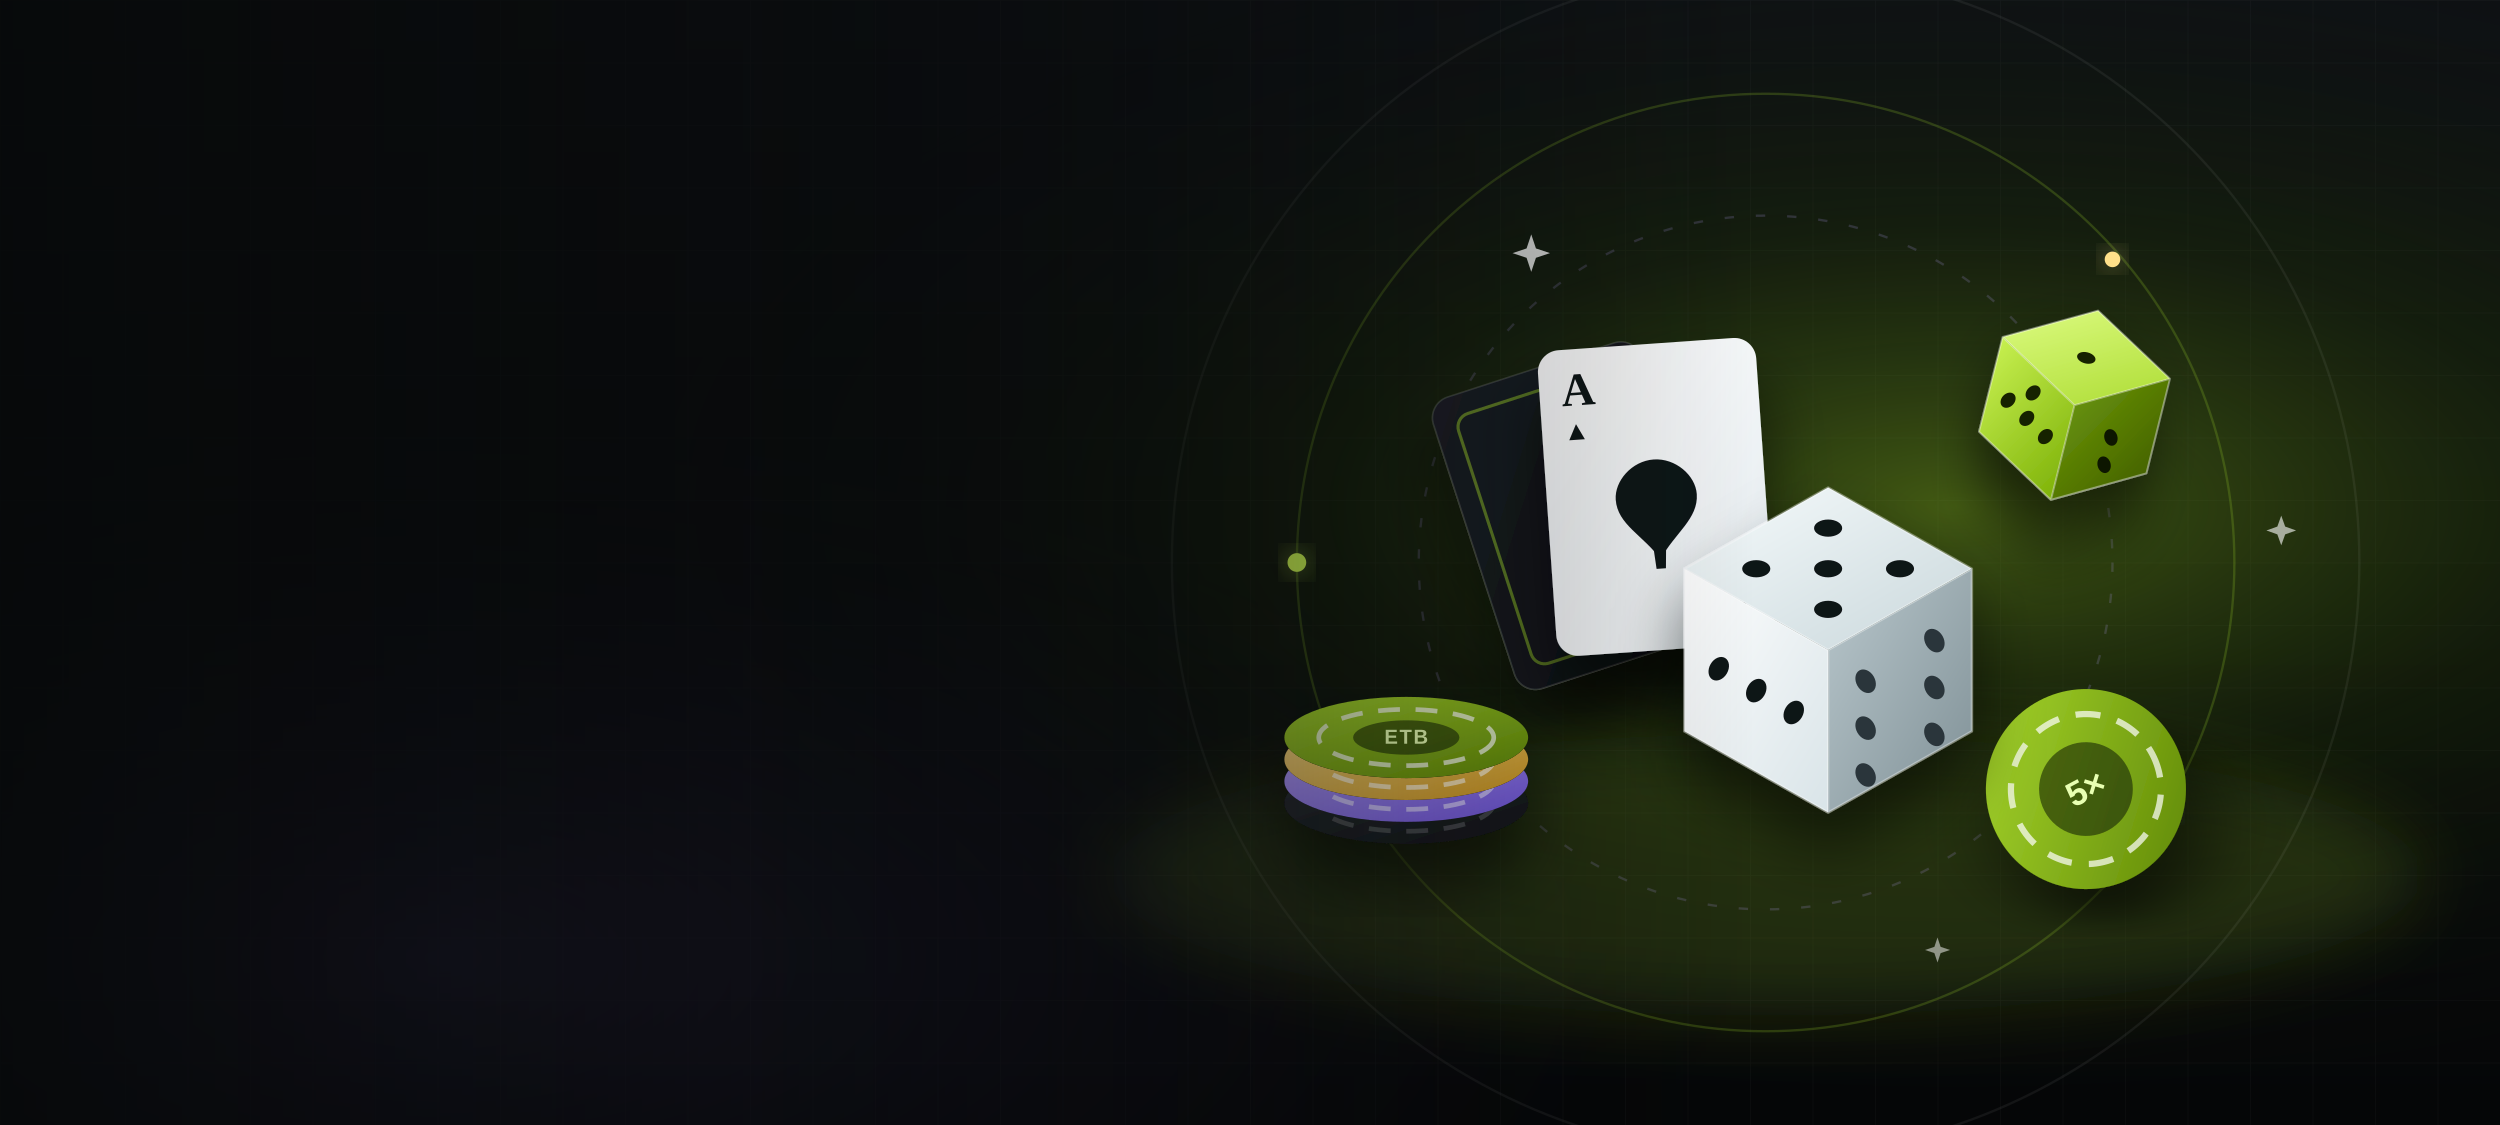
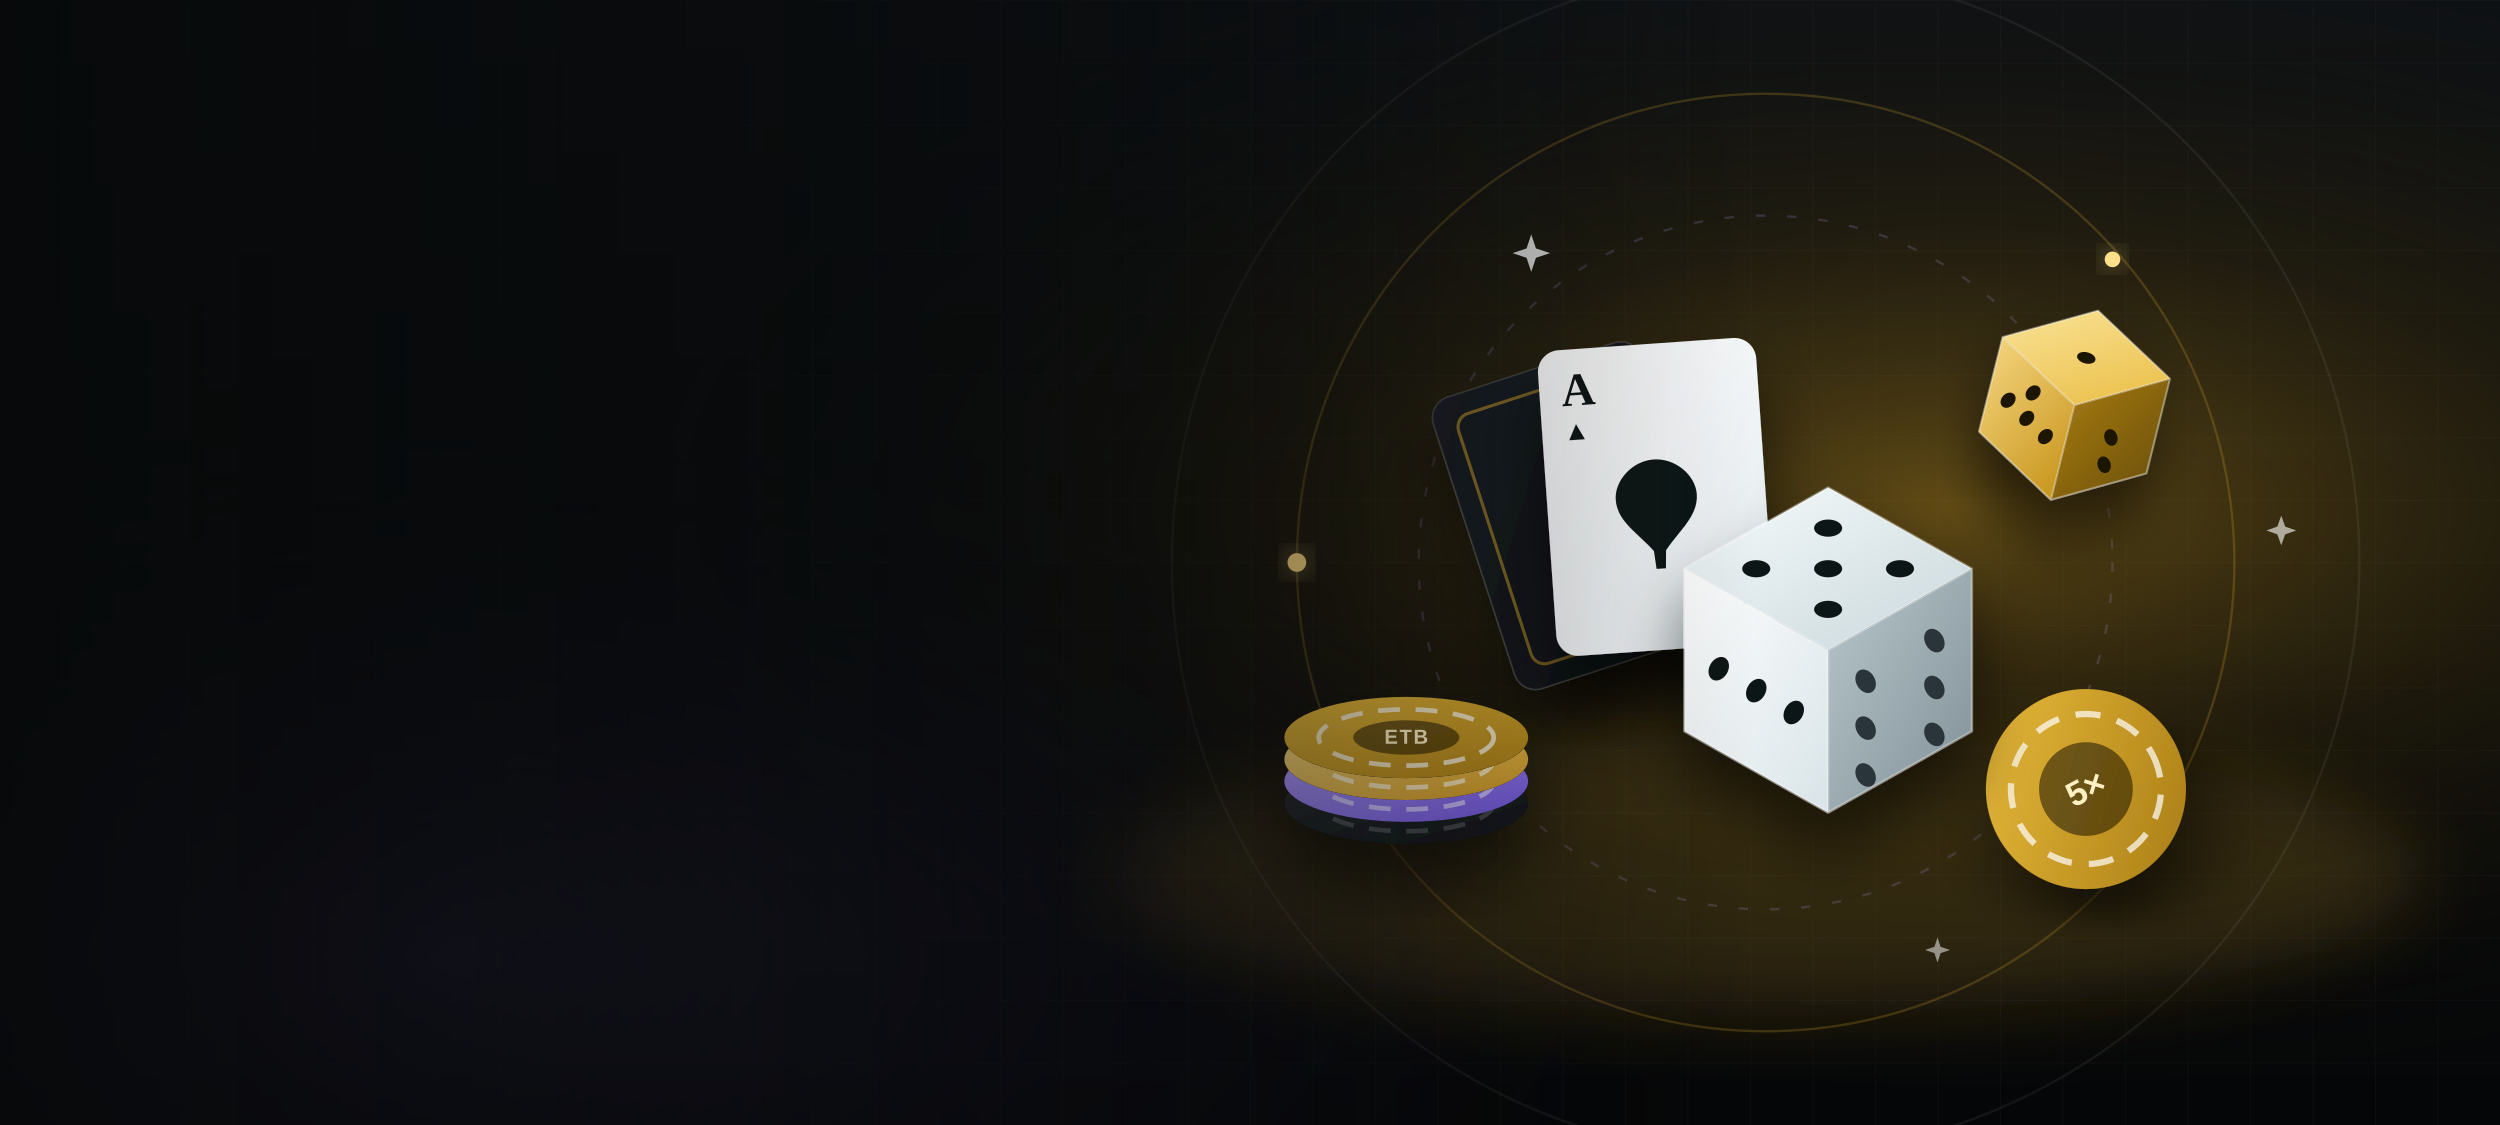
<svg xmlns="http://www.w3.org/2000/svg" viewBox="0 0 1600 720" width="1600" height="720" preserveAspectRatio="xMidYMid slice" role="img" aria-label="Casino chips, dice and cards on a dark table">
  <defs>
    <radialGradient id="bg-glow" cx="78%" cy="45%" r="55%">
-       <stop offset="0" stop-color="#8ec41a" stop-opacity=".42" />
-       <stop offset=".45" stop-color="#2d4a05" stop-opacity=".25" />
+       <stop offset="0" stop-color="#d9a21f" stop-opacity=".42" />
+       <stop offset=".45" stop-color="#5a430a" stop-opacity=".25" />
      <stop offset="1" stop-color="#07090a" stop-opacity="0" />
    </radialGradient>
    <radialGradient id="bg-glow2" cx="18%" cy="85%" r="50%">
      <stop offset="0" stop-color="#9d7cff" stop-opacity=".22" />
      <stop offset="1" stop-color="#07090a" stop-opacity="0" />
    </radialGradient>
    <linearGradient id="table" x1="0" y1="0" x2="0" y2="1">
      <stop offset="0" stop-color="#0e1114" />
      <stop offset="1" stop-color="#050607" />
    </linearGradient>
    <linearGradient id="die-face" x1="0" y1="0" x2="1" y2="1">
      <stop offset="0" stop-color="#ffffff" />
      <stop offset="1" stop-color="#d9e4e8" />
    </linearGradient>
    <linearGradient id="die-side" x1="0" y1="0" x2="1" y2="1">
      <stop offset="0" stop-color="#b9c7cc" />
      <stop offset="1" stop-color="#7f9096" />
    </linearGradient>
    <linearGradient id="die-top" x1="0" y1="0" x2="1" y2="1">
      <stop offset="0" stop-color="#f6fbfc" />
      <stop offset="1" stop-color="#c9d7db" />
    </linearGradient>
    <linearGradient id="die-lime-face" x1="0" y1="0" x2="1" y2="1">
-       <stop offset="0" stop-color="#c6ef4f" />
-       <stop offset="1" stop-color="#7fb30a" />
+       <stop offset="0" stop-color="#f3d27a" />
+       <stop offset="1" stop-color="#c8961e" />
    </linearGradient>
    <linearGradient id="die-lime-side" x1="0" y1="0" x2="1" y2="1">
-       <stop offset="0" stop-color="#6d9a08" />
-       <stop offset="1" stop-color="#3f5a04" />
+       <stop offset="0" stop-color="#a67a14" />
+       <stop offset="1" stop-color="#6b500a" />
    </linearGradient>
    <linearGradient id="die-lime-top" x1="0" y1="0" x2="1" y2="1">
-       <stop offset="0" stop-color="#e2ff8a" />
-       <stop offset="1" stop-color="#a7d82a" />
+       <stop offset="0" stop-color="#fbe7a0" />
+       <stop offset="1" stop-color="#e8b93b" />
    </linearGradient>
    <linearGradient id="chip-lime" x1="0" y1="0" x2="1" y2="1">
-       <stop offset="0" stop-color="#a9d92e" />
-       <stop offset="1" stop-color="#5d8505" />
+       <stop offset="0" stop-color="#ebbd3c" />
+       <stop offset="1" stop-color="#a67a14" />
    </linearGradient>
    <linearGradient id="chip-dark" x1="0" y1="0" x2="1" y2="1">
      <stop offset="0" stop-color="#2a2f34" />
      <stop offset="1" stop-color="#0f1215" />
    </linearGradient>
    <linearGradient id="chip-gold" x1="0" y1="0" x2="1" y2="1">
      <stop offset="0" stop-color="#ffe08a" />
      <stop offset="1" stop-color="#c7901a" />
    </linearGradient>
    <linearGradient id="chip-violet" x1="0" y1="0" x2="1" y2="1">
      <stop offset="0" stop-color="#b9a4ff" />
      <stop offset="1" stop-color="#6a4fd6" />
    </linearGradient>
    <linearGradient id="card" x1="0" y1="0" x2="1" y2="1">
      <stop offset="0" stop-color="#ffffff" />
      <stop offset="1" stop-color="#e3eaee" />
    </linearGradient>
    <linearGradient id="card-back" x1="0" y1="0" x2="1" y2="1">
      <stop offset="0" stop-color="#1b2026" />
      <stop offset="1" stop-color="#0a0d10" />
    </linearGradient>
    <linearGradient id="shine" x1="0" y1="0" x2="1" y2="0">
      <stop offset="0" stop-color="#ffffff" stop-opacity="0" />
      <stop offset=".5" stop-color="#ffffff" stop-opacity=".55" />
      <stop offset="1" stop-color="#ffffff" stop-opacity="0" />
    </linearGradient>
    <filter id="soft" x="-30%" y="-30%" width="160%" height="160%">
      <feGaussianBlur stdDeviation="22" />
    </filter>
    <filter id="shadow" x="-30%" y="-30%" width="160%" height="180%">
      <feDropShadow dx="0" dy="26" stdDeviation="20" flood-color="#000" flood-opacity=".55" />
    </filter>
    <filter id="glow" x="-50%" y="-50%" width="200%" height="200%">
      <feGaussianBlur stdDeviation="10" result="b" />
      <feMerge>
        <feMergeNode in="b" />
        <feMergeNode in="SourceGraphic" />
      </feMerge>
    </filter>
    <pattern id="grid" width="40" height="40" patternUnits="userSpaceOnUse">
      <path d="M40 0H0V40" fill="none" stroke="#ffffff" stroke-opacity=".035" stroke-width="1" />
    </pattern>
    <clipPath id="card-clip">
      <rect x="-70" y="-98" width="140" height="196" rx="14" />
    </clipPath>
    <linearGradient id="fade" x1="0" y1="0" x2="1" y2="0">
      <stop offset="0" stop-color="#07090a" stop-opacity=".92" />
      <stop offset=".42" stop-color="#07090a" stop-opacity=".55" />
      <stop offset=".7" stop-color="#07090a" stop-opacity="0" />
    </linearGradient>
  </defs>
  <rect width="1600" height="720" fill="url(#table)" />
  <rect width="1600" height="720" fill="url(#grid)" />
  <rect width="1600" height="720" fill="url(#bg-glow)" />
  <rect width="1600" height="720" fill="url(#bg-glow2)" />
-   <ellipse cx="1130" cy="560" rx="420" ry="90" fill="#9ed12a" fill-opacity=".16" filter="url(#soft)" />
+   <ellipse cx="1130" cy="560" rx="420" ry="90" fill="#e0aa2b" fill-opacity=".16" filter="url(#soft)" />
  <g fill="none" stroke-width="1.5">
-     <circle cx="1130" cy="360" r="300" stroke="#9ed12a" stroke-opacity=".22" />
+     <circle cx="1130" cy="360" r="300" stroke="#e0aa2b" stroke-opacity=".22" />
    <circle cx="1130" cy="360" r="222" stroke="#b9a4ff" stroke-opacity=".18" stroke-dasharray="6 14" />
    <circle cx="1130" cy="360" r="380" stroke="#ffffff" stroke-opacity=".06" />
  </g>
-   <circle cx="830" cy="360" r="6" fill="#c6ef4f" filter="url(#glow)" />
+   <circle cx="830" cy="360" r="6" fill="#f3d27a" filter="url(#glow)" />
  <circle cx="1352" cy="166" r="5" fill="#ffe08a" filter="url(#glow)" />
  <circle cx="1390" cy="520" r="4" fill="#b9a4ff" filter="url(#glow)" />
  <g transform="translate(1010 330) rotate(-18)" filter="url(#shadow)">
    <rect x="-70" y="-98" width="140" height="196" rx="14" fill="url(#card-back)" stroke="#ffffff" stroke-opacity=".16" />
-     <rect x="-56" y="-84" width="112" height="168" rx="9" fill="none" stroke="#9ed12a" stroke-opacity=".55" stroke-width="2" />
-     <path d="M0-34 L18-6 L0 30 L-18-6Z" fill="#9ed12a" fill-opacity=".85" />
+     <rect x="-56" y="-84" width="112" height="168" rx="9" fill="none" stroke="#e0aa2b" stroke-opacity=".55" stroke-width="2" />
+     <path d="M0-34 L18-6 L0 30 L-18-6Z" fill="#e0aa2b" fill-opacity=".85" />
  </g>
  <g transform="translate(1060 318) rotate(-4)" filter="url(#shadow)">
    <rect x="-70" y="-98" width="140" height="196" rx="14" fill="url(#card)" />
    <g clip-path="url(#card-clip)">
      <rect x="-70" y="-98" width="140" height="196" fill="url(#shine)" opacity=".5" transform="skewX(-20)" />
    </g>
    <text x="-56" y="-62" font-family="Georgia, 'Times New Roman', serif" font-size="30" font-weight="700" fill="#101417">A</text>
    <path d="M-48-50 l5 10 l-10 0 z" fill="#101417" />
    <g transform="translate(0 6)">
      <path d="M0-30 C 14-30 26-18 26-6 C 26 10 10 18 0 34 C -10 18 -26 10 -26-6 C -26-18 -14-30 0-30Z" fill="#111519" />
      <path d="M-5 14 L5 14 L3 40 L-3 40Z" fill="#111519" />
    </g>
    <text x="56" y="86" font-family="Georgia, 'Times New Roman', serif" font-size="30" font-weight="700" fill="#101417" transform="rotate(180 56 76)">A</text>
  </g>
  <g transform="translate(900 470)" filter="url(#shadow)">
    <g transform="translate(0 44)">
      <ellipse rx="78" ry="26" fill="#0a0d10" />
      <ellipse rx="78" ry="26" fill="url(#chip-dark)" />
      <ellipse rx="56" ry="18" fill="none" stroke="#ffffff" stroke-opacity=".18" stroke-width="3" stroke-dasharray="14 10" />
    </g>
    <g transform="translate(0 30)">
      <ellipse rx="78" ry="26" fill="#0a0d10" />
      <ellipse rx="78" ry="26" fill="url(#chip-violet)" />
      <ellipse rx="56" ry="18" fill="none" stroke="#ffffff" stroke-opacity=".5" stroke-width="3" stroke-dasharray="14 10" />
    </g>
    <g transform="translate(0 16)">
      <ellipse rx="78" ry="26" fill="#0a0d10" />
      <ellipse rx="78" ry="26" fill="url(#chip-gold)" />
      <ellipse rx="56" ry="18" fill="none" stroke="#ffffff" stroke-opacity=".6" stroke-width="3" stroke-dasharray="14 10" />
    </g>
    <g transform="translate(0 2)">
      <ellipse rx="78" ry="26" fill="#0a0d10" />
      <ellipse rx="78" ry="26" fill="url(#chip-lime)" />
      <ellipse rx="56" ry="18" fill="none" stroke="#ffffff" stroke-opacity=".7" stroke-width="3" stroke-dasharray="14 10" />
-       <ellipse rx="34" ry="11" fill="#0d1a02" fill-opacity=".55" />
-       <text y="4" text-anchor="middle" font-family="Arial, Helvetica, sans-serif" font-size="13" font-weight="800" fill="#e8ffb2" letter-spacing="1">ETB</text>
+       <ellipse rx="34" ry="11" fill="#1c1400" fill-opacity=".55" />
+       <text y="4" text-anchor="middle" font-family="Arial, Helvetica, sans-serif" font-size="13" font-weight="800" fill="#fff1c4" letter-spacing="1">ETB</text>
    </g>
  </g>
  <g transform="translate(1335 505) rotate(-28)" filter="url(#shadow)">
    <circle r="64" fill="url(#chip-lime)" />
    <circle r="48" fill="none" stroke="#ffffff" stroke-opacity=".7" stroke-width="4" stroke-dasharray="16 11" />
-     <circle r="30" fill="#0d1a02" fill-opacity=".55" />
-     <text y="7" text-anchor="middle" font-family="Arial, Helvetica, sans-serif" font-size="22" font-weight="900" fill="#e8ffb2">5×</text>
+     <circle r="30" fill="#1c1400" fill-opacity=".55" />
+     <text y="7" text-anchor="middle" font-family="Arial, Helvetica, sans-serif" font-size="22" font-weight="900" fill="#fff1c4">5×</text>
  </g>
  <g transform="translate(1170 400)" filter="url(#shadow)">
    <path d="M-92-36 L0-88 L92-36 L0 16Z" fill="url(#die-top)" />
    <path d="M-92-36 L0 16 L0 120 L-92 68Z" fill="url(#die-face)" />
    <path d="M92-36 L0 16 L0 120 L92 68Z" fill="url(#die-side)" />
    <path d="M-92-36 L0-88 L92-36 L0 16Z M-92-36 L0 16 L0 120 L-92 68Z M92-36 L0 16 L0 120 L92 68Z" fill="none" stroke="#ffffff" stroke-opacity=".35" stroke-width="1.5" stroke-linejoin="round" />
    <g fill="#101417">
      <ellipse cx="0" cy="-36" rx="9" ry="5.5" />
      <ellipse cx="-46" cy="-36" rx="9" ry="5.5" />
      <ellipse cx="46" cy="-36" rx="9" ry="5.5" />
      <ellipse cx="0" cy="-62" rx="9" ry="5.5" />
      <ellipse cx="0" cy="-10" rx="9" ry="5.5" />
    </g>
    <g fill="#101417">
      <ellipse cx="-46" cy="42" rx="6" ry="8" transform="rotate(30 -46 42)" />
      <ellipse cx="-70" cy="28" rx="6" ry="8" transform="rotate(30 -70 28)" />
      <ellipse cx="-22" cy="56" rx="6" ry="8" transform="rotate(30 -22 56)" />
    </g>
    <g fill="#2a343a">
      <ellipse cx="24" cy="36" rx="6" ry="8" transform="rotate(-30 24 36)" />
      <ellipse cx="68" cy="10" rx="6" ry="8" transform="rotate(-30 68 10)" />
      <ellipse cx="24" cy="66" rx="6" ry="8" transform="rotate(-30 24 66)" />
      <ellipse cx="68" cy="40" rx="6" ry="8" transform="rotate(-30 68 40)" />
      <ellipse cx="24" cy="96" rx="6" ry="8" transform="rotate(-30 24 96)" />
      <ellipse cx="68" cy="70" rx="6" ry="8" transform="rotate(-30 68 70)" />
    </g>
  </g>
  <g transform="translate(1330 250) rotate(14)" filter="url(#shadow)">
    <g transform="scale(.6)">
      <path d="M-92-36 L0-88 L92-36 L0 16Z" fill="url(#die-lime-top)" />
      <path d="M-92-36 L0 16 L0 120 L-92 68Z" fill="url(#die-lime-face)" />
      <path d="M92-36 L0 16 L0 120 L92 68Z" fill="url(#die-lime-side)" />
      <path d="M-92-36 L0-88 L92-36 L0 16Z M-92-36 L0 16 L0 120 L-92 68Z M92-36 L0 16 L0 120 L92 68Z" fill="none" stroke="#ffffff" stroke-opacity=".4" stroke-width="2" stroke-linejoin="round" />
-       <g fill="#182000">
+       <g fill="#1c1400">
        <ellipse cx="0" cy="-36" rx="10" ry="6" />
      </g>
-       <g fill="#182000">
+       <g fill="#1c1400">
        <ellipse cx="-46" cy="42" rx="7" ry="9" transform="rotate(30 -46 42)" />
        <ellipse cx="-70" cy="28" rx="7" ry="9" transform="rotate(30 -70 28)" />
        <ellipse cx="-22" cy="56" rx="7" ry="9" transform="rotate(30 -22 56)" />
        <ellipse cx="-46" cy="14" rx="7" ry="9" transform="rotate(30 -46 14)" />
      </g>
-       <g fill="#0e1600">
+       <g fill="#1c1400">
        <ellipse cx="46" cy="40" rx="7" ry="9" transform="rotate(-30 46 40)" />
        <ellipse cx="46" cy="70" rx="7" ry="9" transform="rotate(-30 46 70)" />
      </g>
    </g>
  </g>
  <g fill="#ffffff">
    <path d="M980 150 l3 9 9 3 -9 3 -3 9 -3-9 -9-3 9-3z" opacity=".8" />
    <path d="M1460 330 l2.5 7 7 2.5 -7 2.5 -2.5 7 -2.5-7 -7-2.5 7-2.5z" opacity=".6" />
    <path d="M1240 600 l2 6 6 2 -6 2 -2 6 -2-6 -6-2 6-2z" opacity=".5" />
  </g>
  <rect width="1600" height="720" fill="url(#fade)" />
</svg>
